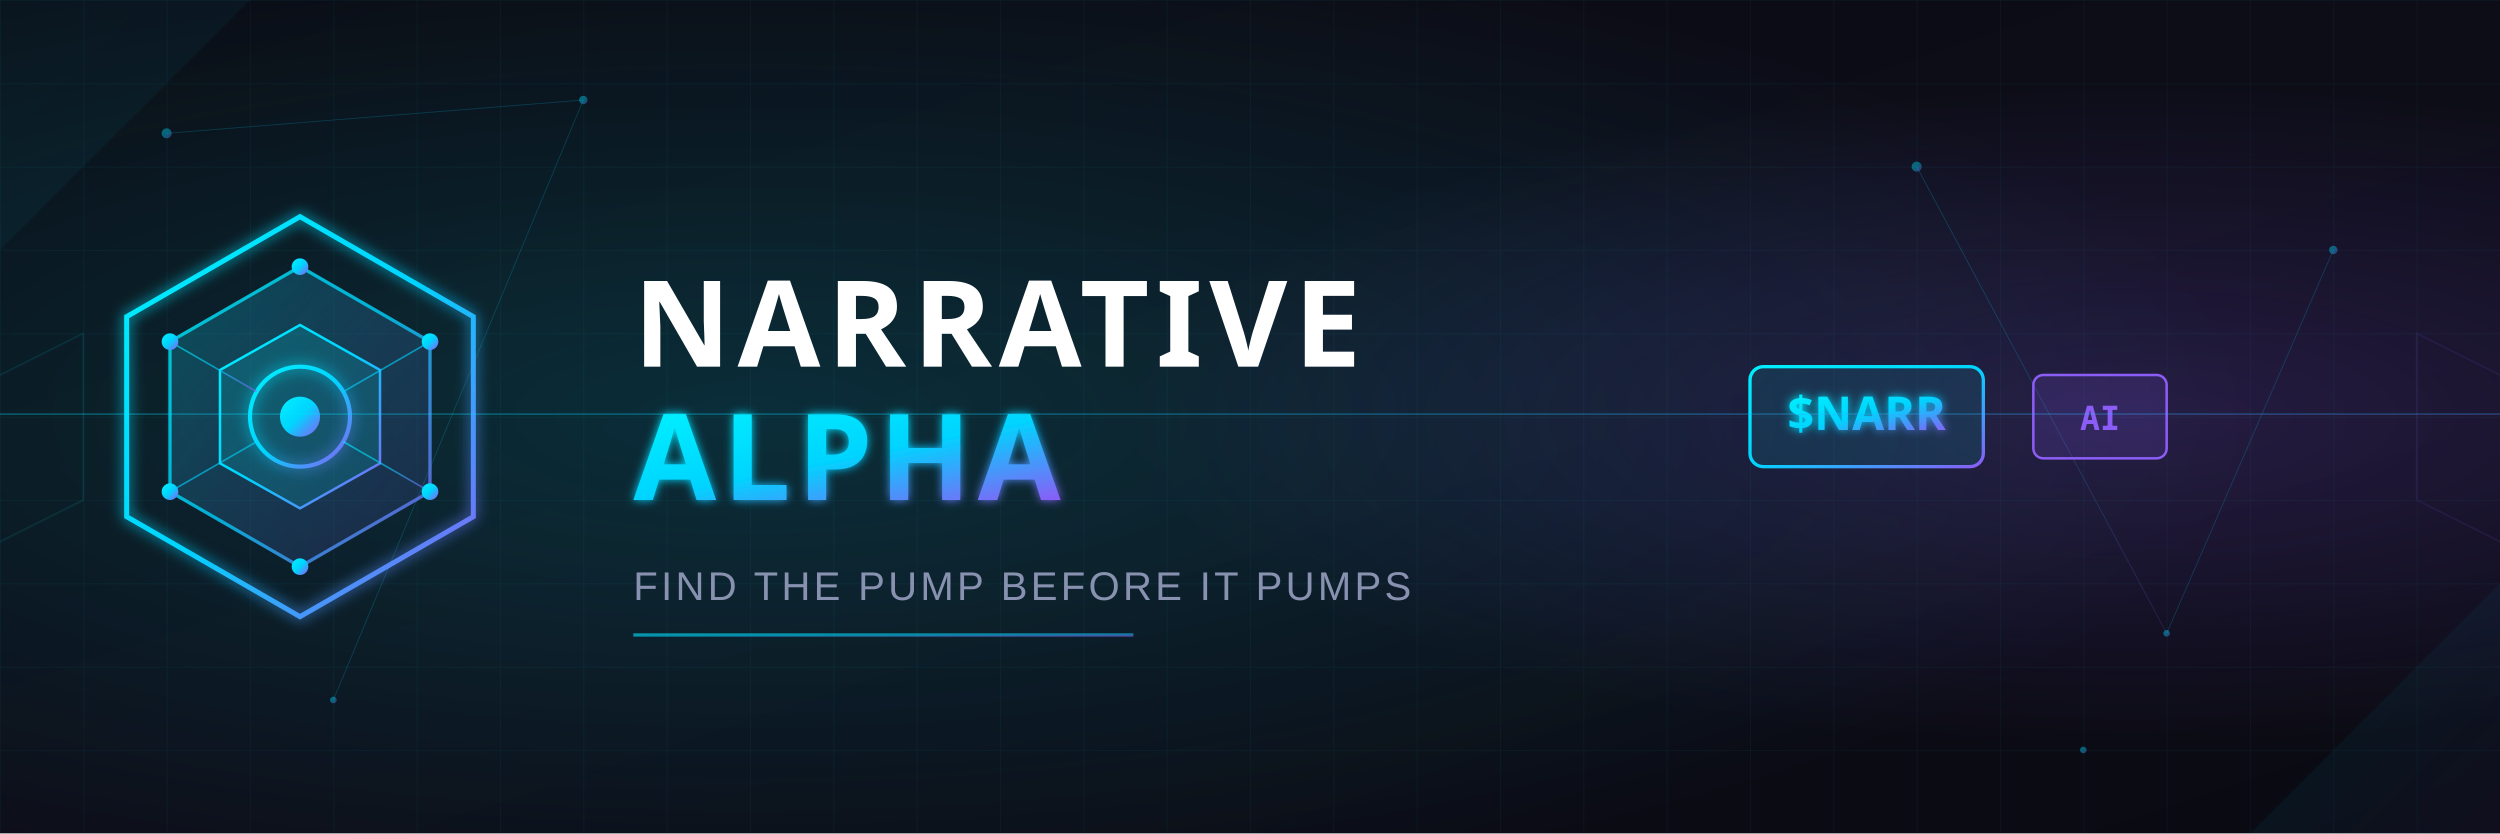
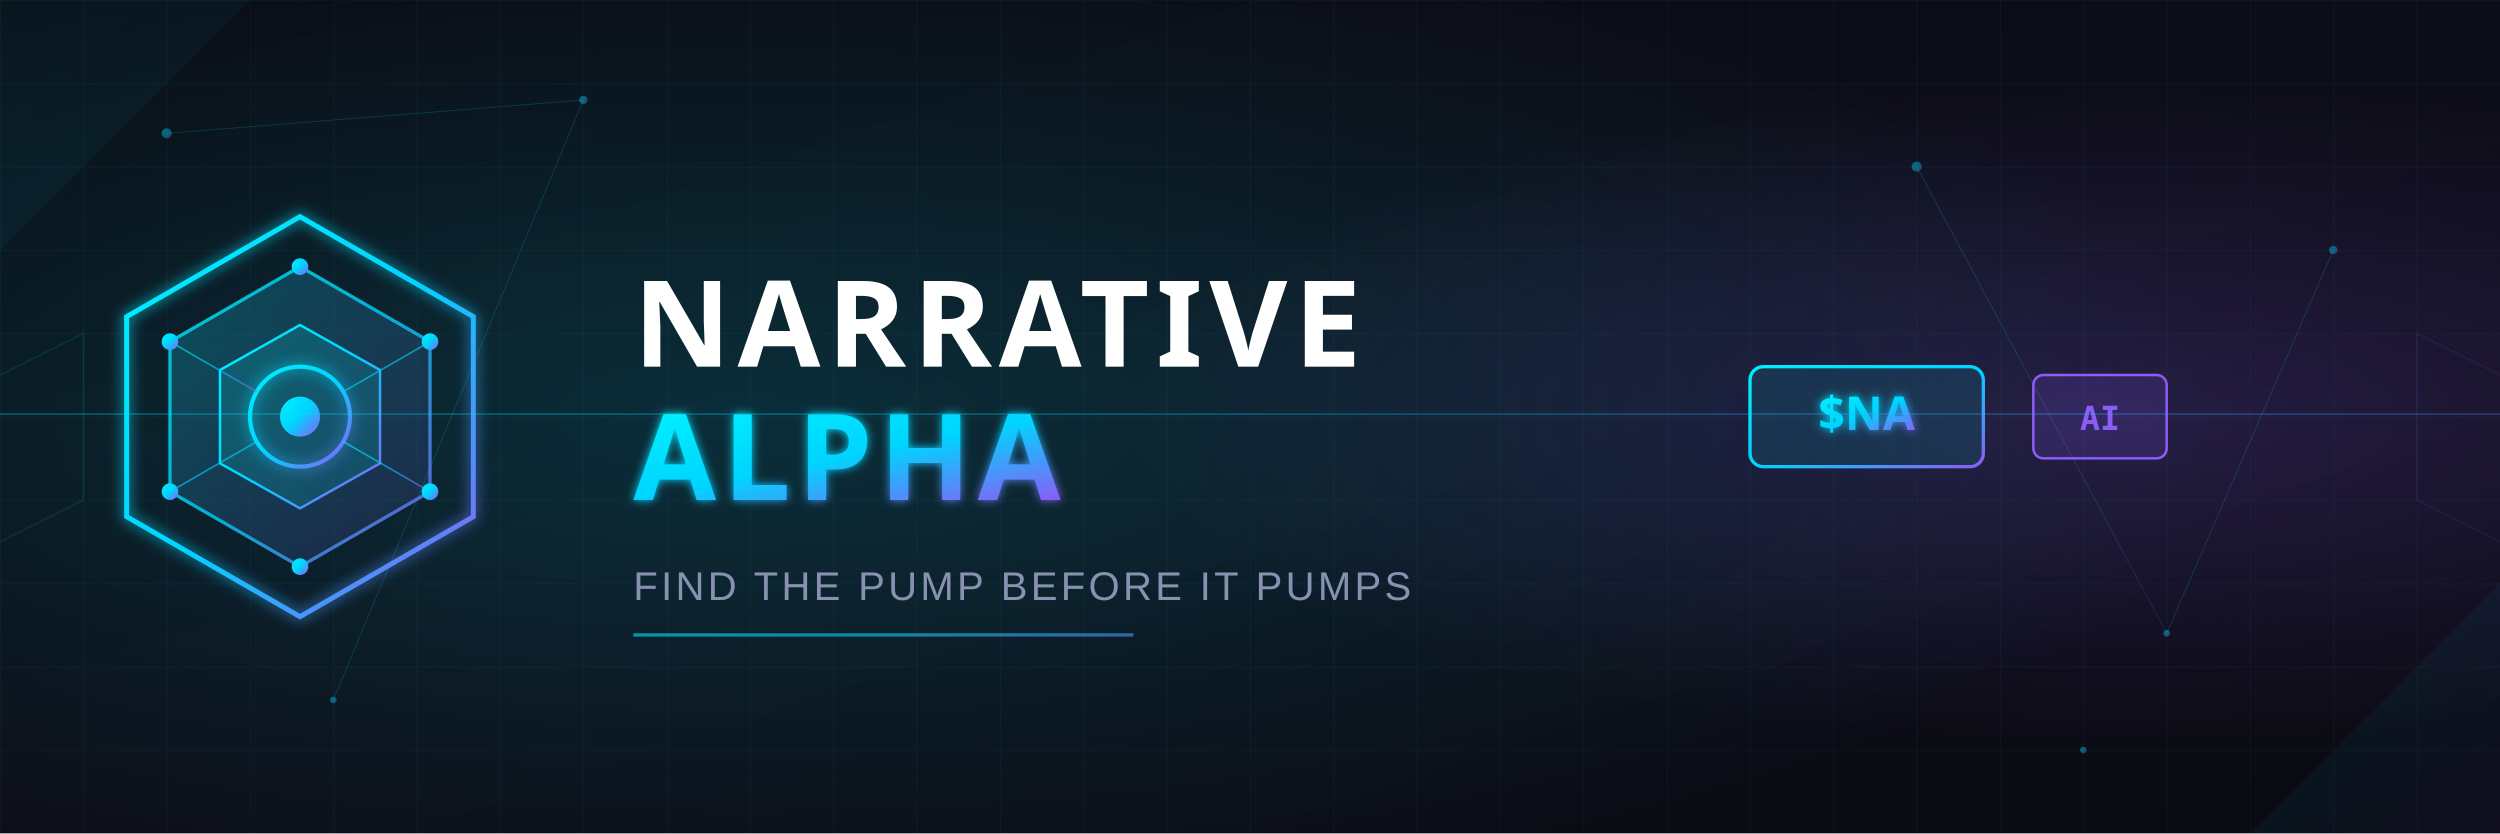
<svg xmlns="http://www.w3.org/2000/svg" viewBox="0 0 1500 500" fill="none">
  <defs>
    <linearGradient id="mainGradient" x1="0%" y1="0%" x2="100%" y2="100%">
      <stop offset="0%" style="stop-color:#00f0ff" />
      <stop offset="50%" style="stop-color:#00d4ff" />
      <stop offset="100%" style="stop-color:#8b5cf6" />
    </linearGradient>
    <linearGradient id="bgGradient" x1="0%" y1="0%" x2="100%" y2="100%">
      <stop offset="0%" style="stop-color:#0a0a12" />
      <stop offset="50%" style="stop-color:#0d0d18" />
      <stop offset="100%" style="stop-color:#0a0a12" />
    </linearGradient>
    <linearGradient id="glowGradient" x1="0%" y1="0%" x2="100%" y2="100%">
      <stop offset="0%" style="stop-color:#00f0ff;stop-opacity:0.3" />
      <stop offset="100%" style="stop-color:#8b5cf6;stop-opacity:0.15" />
    </linearGradient>
    <radialGradient id="innerGlow" cx="30%" cy="50%" r="60%">
      <stop offset="0%" style="stop-color:#00f0ff;stop-opacity:0.15" />
      <stop offset="100%" style="stop-color:#00f0ff;stop-opacity:0" />
    </radialGradient>
    <radialGradient id="rightGlow" cx="85%" cy="50%" r="40%">
      <stop offset="0%" style="stop-color:#8b5cf6;stop-opacity:0.2" />
      <stop offset="100%" style="stop-color:#8b5cf6;stop-opacity:0" />
    </radialGradient>
    <filter id="glow" x="-50%" y="-50%" width="200%" height="200%">
      <feGaussianBlur stdDeviation="4" result="coloredBlur" />
      <feMerge>
        <feMergeNode in="coloredBlur" />
        <feMergeNode in="SourceGraphic" />
      </feMerge>
    </filter>
    <filter id="textGlow" x="-50%" y="-50%" width="200%" height="200%">
      <feGaussianBlur stdDeviation="3" result="coloredBlur" />
      <feMerge>
        <feMergeNode in="coloredBlur" />
        <feMergeNode in="SourceGraphic" />
      </feMerge>
    </filter>
    <pattern id="grid" width="50" height="50" patternUnits="userSpaceOnUse">
      <path d="M 50 0 L 0 0 0 50" fill="none" stroke="#00f0ff" stroke-width="0.3" opacity="0.15" />
    </pattern>
  </defs>
  <rect width="1500" height="500" fill="url(#bgGradient)" />
  <rect width="1500" height="500" fill="url(#grid)" />
  <rect width="1500" height="500" fill="url(#innerGlow)" />
  <rect width="1500" height="500" fill="url(#rightGlow)" />
  <g opacity="0.1">
    <path d="M-50 250L50 200V300L-50 350L-150 300V200L-50 250Z" stroke="#00f0ff" stroke-width="1" fill="none" />
    <path d="M1550 250L1450 200V300L1550 350L1650 300V200L1550 250Z" stroke="#8b5cf6" stroke-width="1" fill="none" />
  </g>
  <g fill="url(#mainGradient)" opacity="0.4">
    <circle cx="100" cy="80" r="3" />
    <circle cx="200" cy="420" r="2" />
    <circle cx="350" cy="60" r="2.5" />
    <circle cx="1150" cy="100" r="3" />
    <circle cx="1300" cy="380" r="2" />
    <circle cx="1400" cy="150" r="2.5" />
    <circle cx="1250" cy="450" r="2" />
  </g>
  <g stroke="url(#mainGradient)" stroke-width="0.5" opacity="0.2">
    <line x1="100" y1="80" x2="350" y2="60" />
    <line x1="200" y1="420" x2="350" y2="60" />
    <line x1="1150" y1="100" x2="1300" y2="380" />
    <line x1="1300" y1="380" x2="1400" y2="150" />
  </g>
  <g transform="translate(180, 250)">
    <path d="M0 -120L104 -60V60L0 120L-104 60V-60L0 -120Z" stroke="url(#mainGradient)" stroke-width="3" fill="none" filter="url(#glow)" />
    <path d="M0 -90L78 -45V45L0 90L-78 45V-45L0 -90Z" stroke="url(#mainGradient)" stroke-width="2" fill="url(#glowGradient)" opacity="0.8" />
    <path d="M0 -55L48 -28V28L0 55L-48 28V-28L0 -55Z" stroke="url(#mainGradient)" stroke-width="1.5" fill="rgba(0,240,255,0.15)" />
    <circle cx="0" cy="0" r="30" fill="none" stroke="url(#mainGradient)" stroke-width="2.5" filter="url(#glow)" />
    <circle cx="0" cy="0" r="12" fill="url(#mainGradient)" />
    <g stroke="url(#mainGradient)" stroke-width="1" opacity="0.6">
      <line x1="0" y1="-30" x2="0" y2="-90" />
      <line x1="26" y1="-15" x2="78" y2="-45" />
      <line x1="26" y1="15" x2="78" y2="45" />
      <line x1="0" y1="30" x2="0" y2="90" />
      <line x1="-26" y1="15" x2="-78" y2="45" />
      <line x1="-26" y1="-15" x2="-78" y2="-45" />
    </g>
    <g fill="url(#mainGradient)">
      <circle cx="0" cy="-90" r="5" />
      <circle cx="78" cy="-45" r="5" />
      <circle cx="78" cy="45" r="5" />
      <circle cx="0" cy="90" r="5" />
      <circle cx="-78" cy="45" r="5" />
      <circle cx="-78" cy="-45" r="5" />
    </g>
  </g>
  <text x="380" y="220" font-family="'Orbitron', 'Arial Black', sans-serif" font-weight="800" font-size="72" fill="#ffffff" letter-spacing="4">NARRATIVE</text>
  <text x="380" y="300" font-family="'Orbitron', 'Arial Black', sans-serif" font-weight="800" font-size="72" fill="url(#mainGradient)" filter="url(#textGlow)" letter-spacing="4">ALPHA</text>
  <g transform="translate(1050, 250)">
    <rect x="0" y="-30" width="140" height="60" rx="8" fill="rgba(0,240,255,0.1)" stroke="url(#mainGradient)" stroke-width="2" />
-     <text x="70" y="8" text-anchor="middle" font-family="'Orbitron', 'Arial Black', sans-serif" font-weight="700" font-size="28" fill="url(#mainGradient)" filter="url(#textGlow)">$NARR</text>
+     <text x="70" y="8" text-anchor="middle" font-family="'Orbitron', 'Arial Black', sans-serif" font-weight="700" font-size="28" fill="url(#mainGradient)" filter="url(#textGlow)">$NA</text>
  </g>
  <text x="380" y="360" font-family="'Space Grotesk', 'Arial', sans-serif" font-weight="400" font-size="24" fill="#8892b0" letter-spacing="2">FIND THE PUMP BEFORE IT PUMPS</text>
  <g transform="translate(1220, 250)">
    <rect x="0" y="-25" width="80" height="50" rx="6" fill="rgba(139,92,246,0.15)" stroke="#8b5cf6" stroke-width="1.5" />
    <text x="40" y="8" text-anchor="middle" font-family="'JetBrains Mono', monospace" font-weight="600" font-size="20" fill="#8b5cf6">AI</text>
  </g>
  <rect x="0" y="248" width="1500" height="1" fill="url(#mainGradient)" opacity="0.3" />
  <rect x="380" y="380" width="300" height="2" fill="url(#mainGradient)" opacity="0.6" />
  <path d="M0 0L150 0L0 150Z" fill="url(#mainGradient)" opacity="0.05" />
  <path d="M1500 500L1350 500L1500 350Z" fill="url(#mainGradient)" opacity="0.05" />
</svg>
